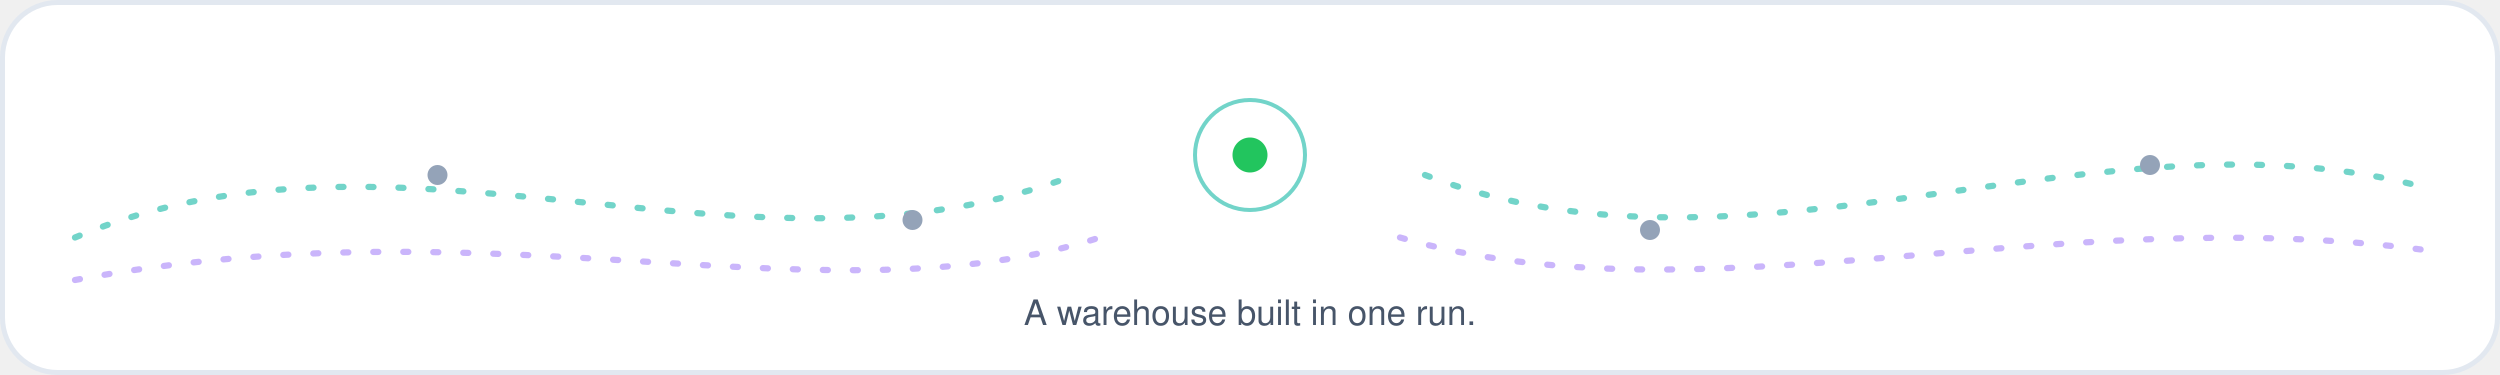
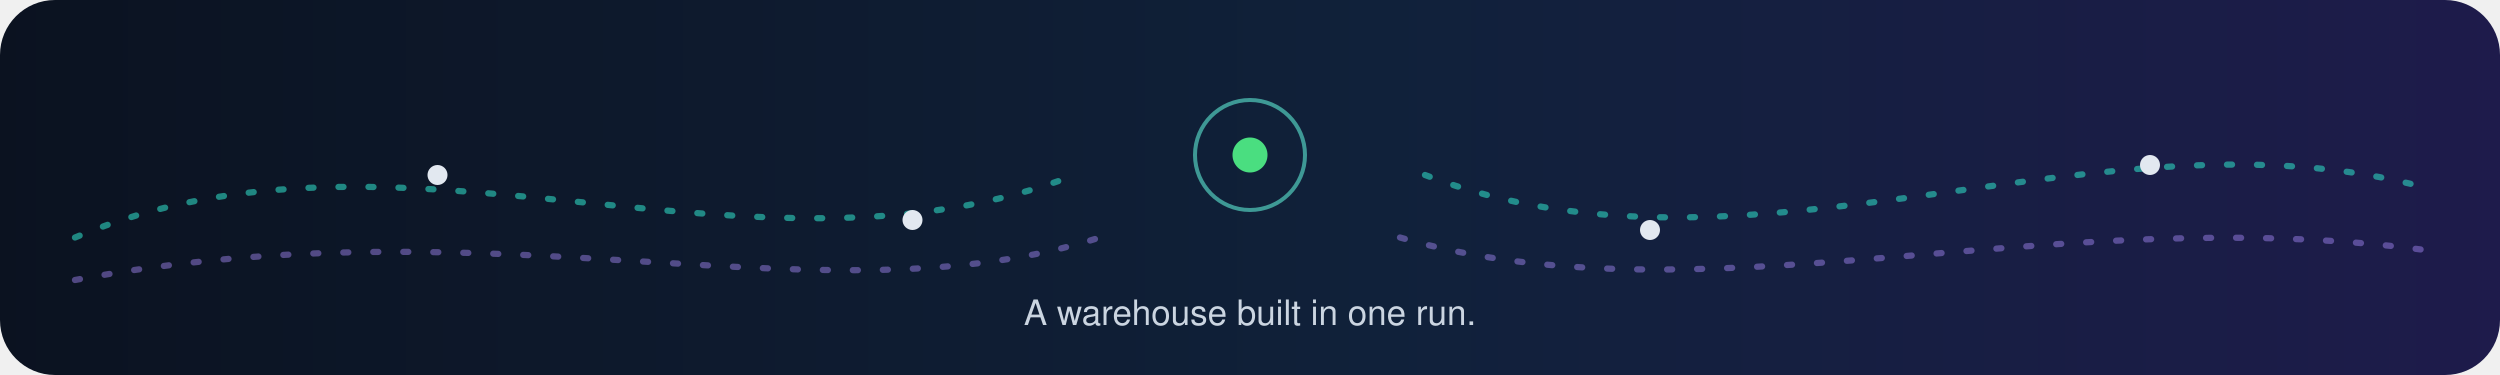
<svg xmlns="http://www.w3.org/2000/svg" viewBox="0 0 1000 150" width="1000" height="150" role="img" aria-label="A warehouse built in one run.">
  <defs>
+     <linearGradient id="bg" x1="0" y1="0" x2="1" y2="0">
+       <stop offset="0" stop-color="#0B1220" />
+       <stop offset="0.55" stop-color="#10213A" />
+       <stop offset="1" stop-color="#1E1B4B" />
+     </linearGradient>
  </defs>
  <style>
    text { font-family: "Segoe UI", -apple-system, Helvetica, Arial, sans-serif; }
    .wave { fill: none; stroke-width: 2.5; stroke-linecap: round; stroke-dasharray: 2 10; animation: flow 6s linear infinite; }
    @keyframes flow { to { stroke-dashoffset: -120; } }
    .pulse { animation: pulse 2s ease-in-out infinite; }
    @keyframes pulse { 0%, 100% { opacity: 1; } 50% { opacity: 0.3; } }
  </style>
-   <rect x="1" y="1" width="998" height="148" rx="22" fill="#FFFFFF" stroke="#E2E8F0" stroke-width="2" />
-   <path class="wave" stroke="#14B8A6" stroke-opacity="0.6" d="M30 95 C 160 40, 300 120, 430 70 M570 70 C 700 120, 840 40, 970 75" />
-   <path class="wave" stroke="#8B5CF6" stroke-opacity="0.45" style="animation-duration:9s" d="M30 112 C 200 80, 330 130, 440 95 M560 95 C 680 130, 820 80, 970 100" />
-   <circle cx="175" cy="70" r="4" fill="#94A3B8" />
-   <circle cx="365" cy="88" r="4" fill="#94A3B8" />
-   <circle cx="660" cy="92" r="4" fill="#94A3B8" />
-   <circle cx="860" cy="66" r="4" fill="#94A3B8" />
-   <circle cx="500" cy="62" r="22" fill="none" stroke="#14B8A6" stroke-opacity="0.6" stroke-width="1.6" />
-   <circle cx="500" cy="62" r="7" fill="#22C55E" class="pulse" />
-   <text x="500" y="130" font-size="14" fill="#475569" text-anchor="middle">A warehouse built in one run.</text>
+   <rect width="1000" height="150" rx="22" fill="url(#bg)" />
+   <path class="wave" stroke="#2DD4BF" stroke-opacity="0.6" d="M30 95 C 160 40, 300 120, 430 70 M570 70 C 700 120, 840 40, 970 75" />
+   <path class="wave" stroke="#A78BFA" stroke-opacity="0.45" style="animation-duration:9s" d="M30 112 C 200 80, 330 130, 440 95 M560 95 C 680 130, 820 80, 970 100" />
+   <circle cx="175" cy="70" r="4" fill="#E2E8F0" />
+   <circle cx="365" cy="88" r="4" fill="#E2E8F0" />
+   <circle cx="660" cy="92" r="4" fill="#E2E8F0" />
+   <circle cx="860" cy="66" r="4" fill="#E2E8F0" />
+   <circle cx="500" cy="62" r="22" fill="none" stroke="#5EEAD4" stroke-opacity="0.6" stroke-width="1.6" />
+   <circle cx="500" cy="62" r="7" fill="#4ADE80" class="pulse" />
+   <text x="500" y="130" font-size="14" fill="#CBD5E1" text-anchor="middle">A warehouse built in one run.</text>
</svg>
